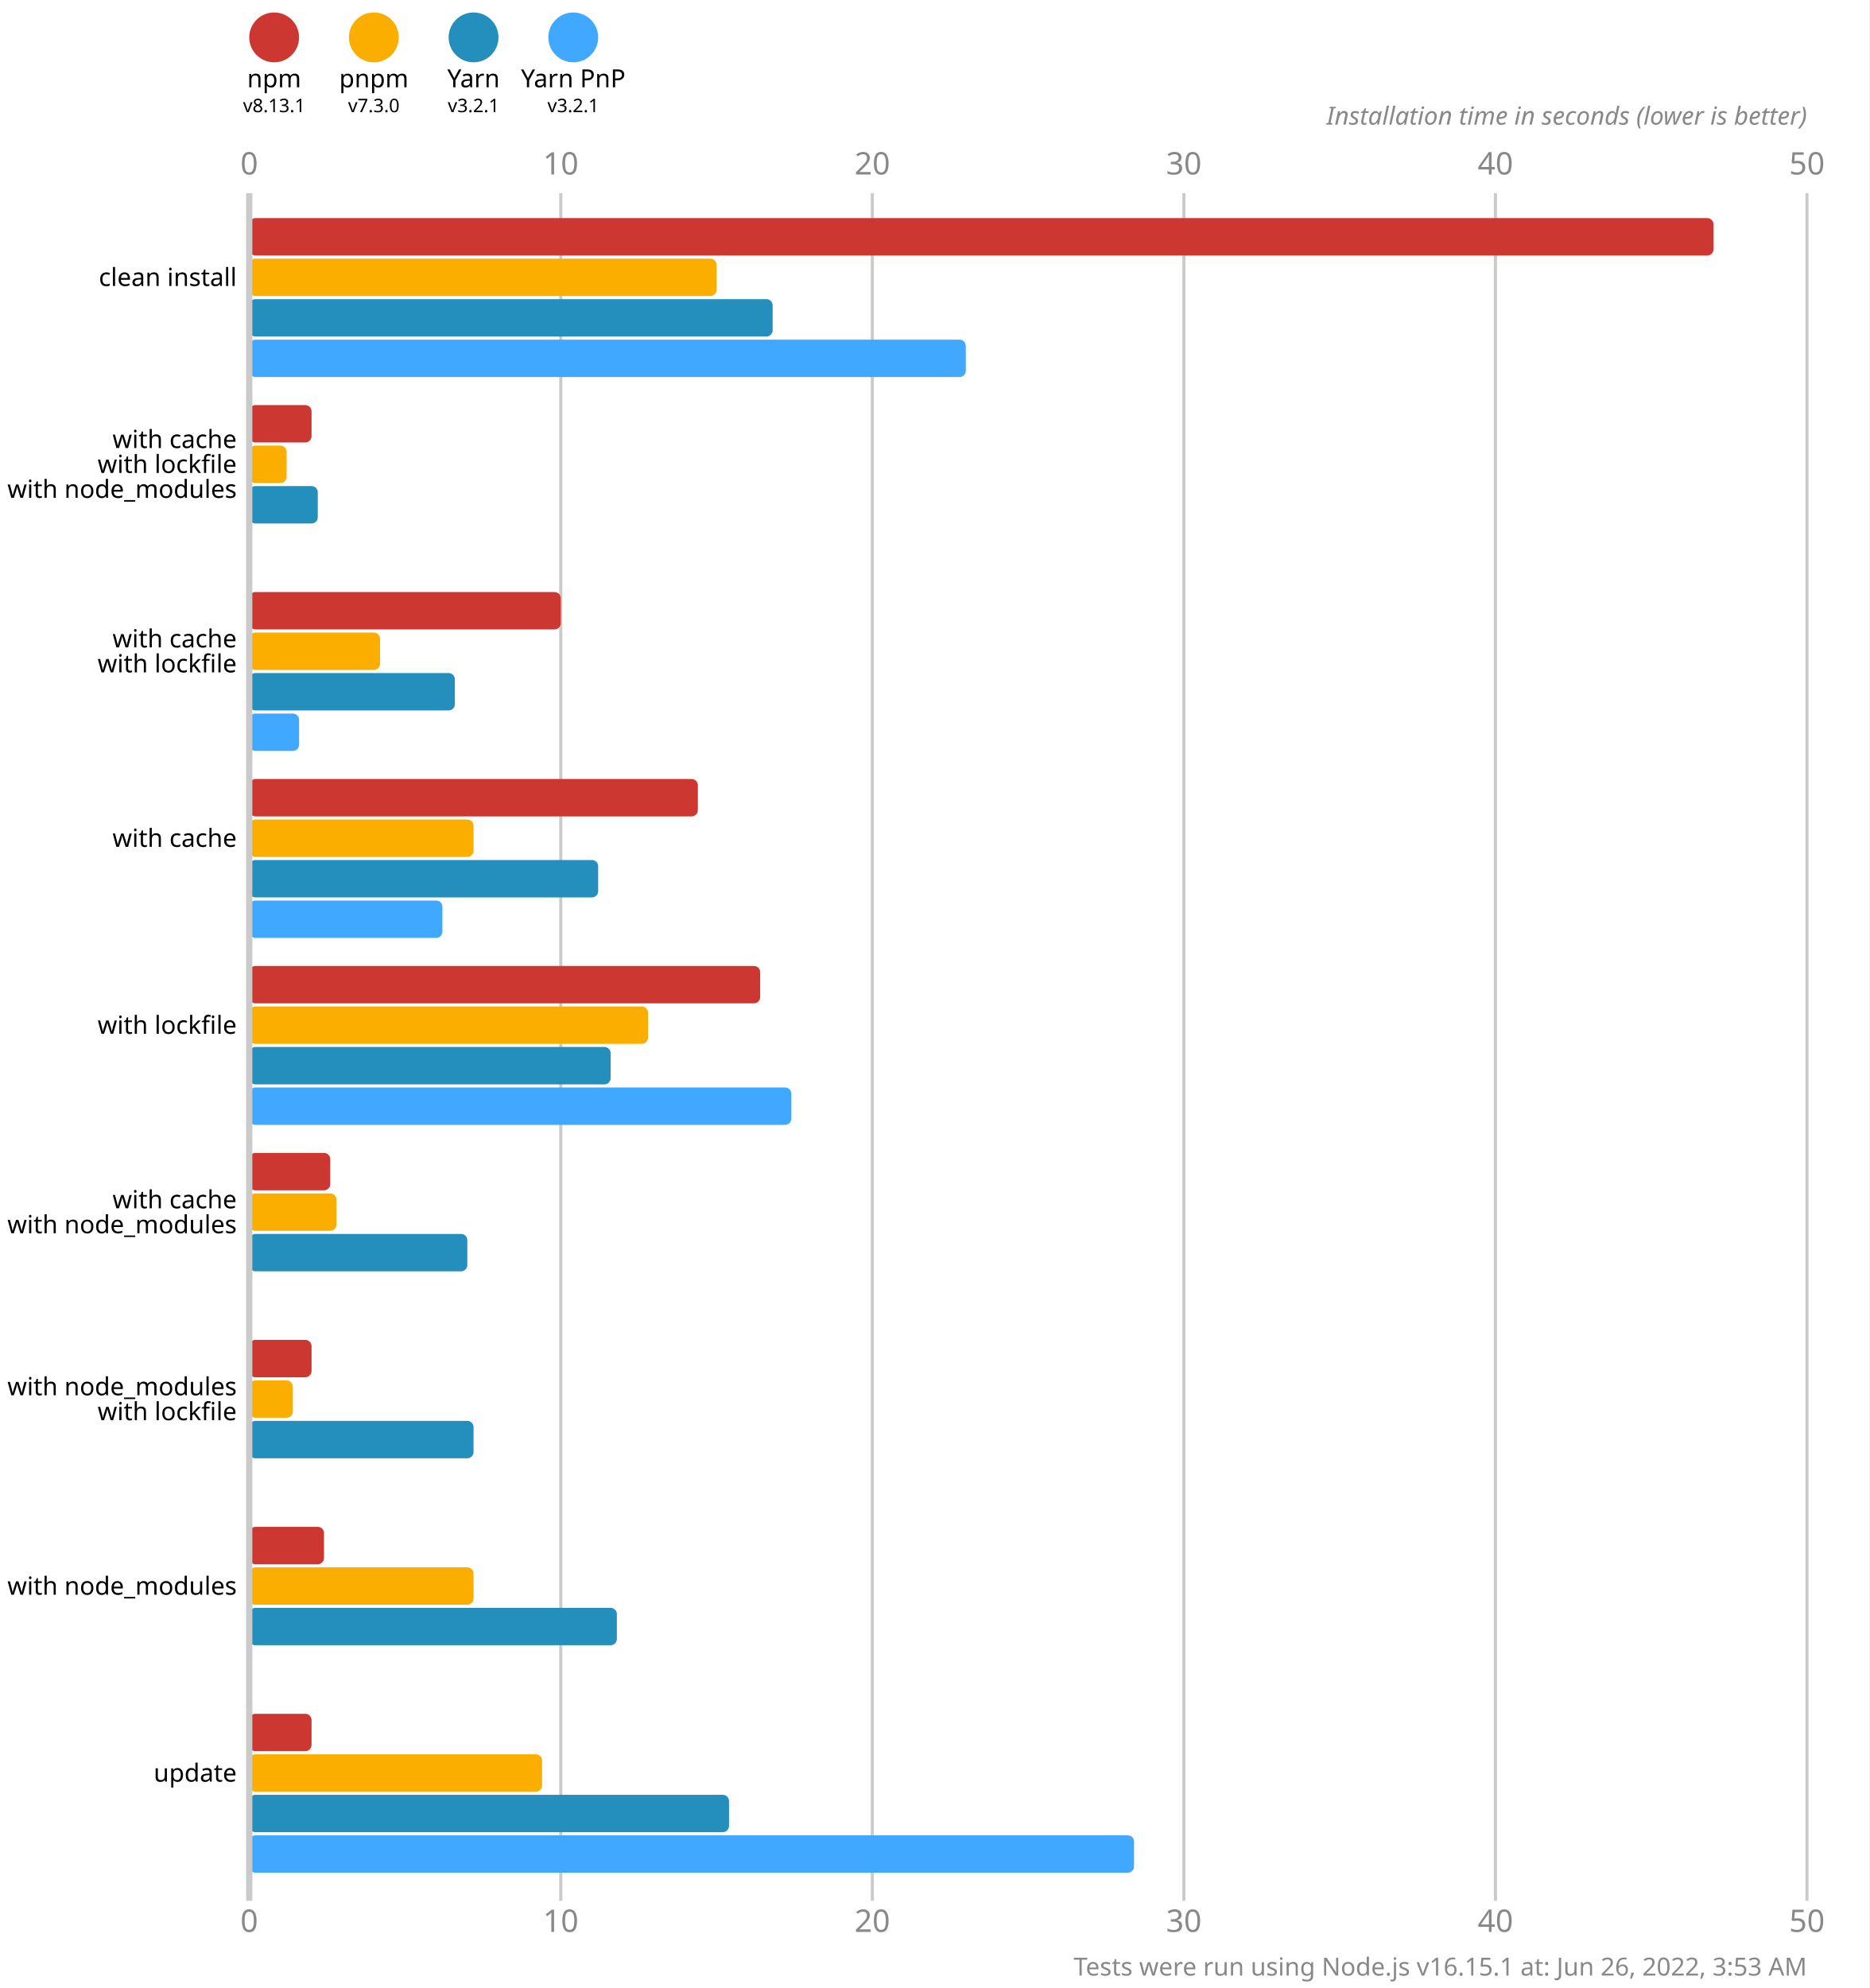
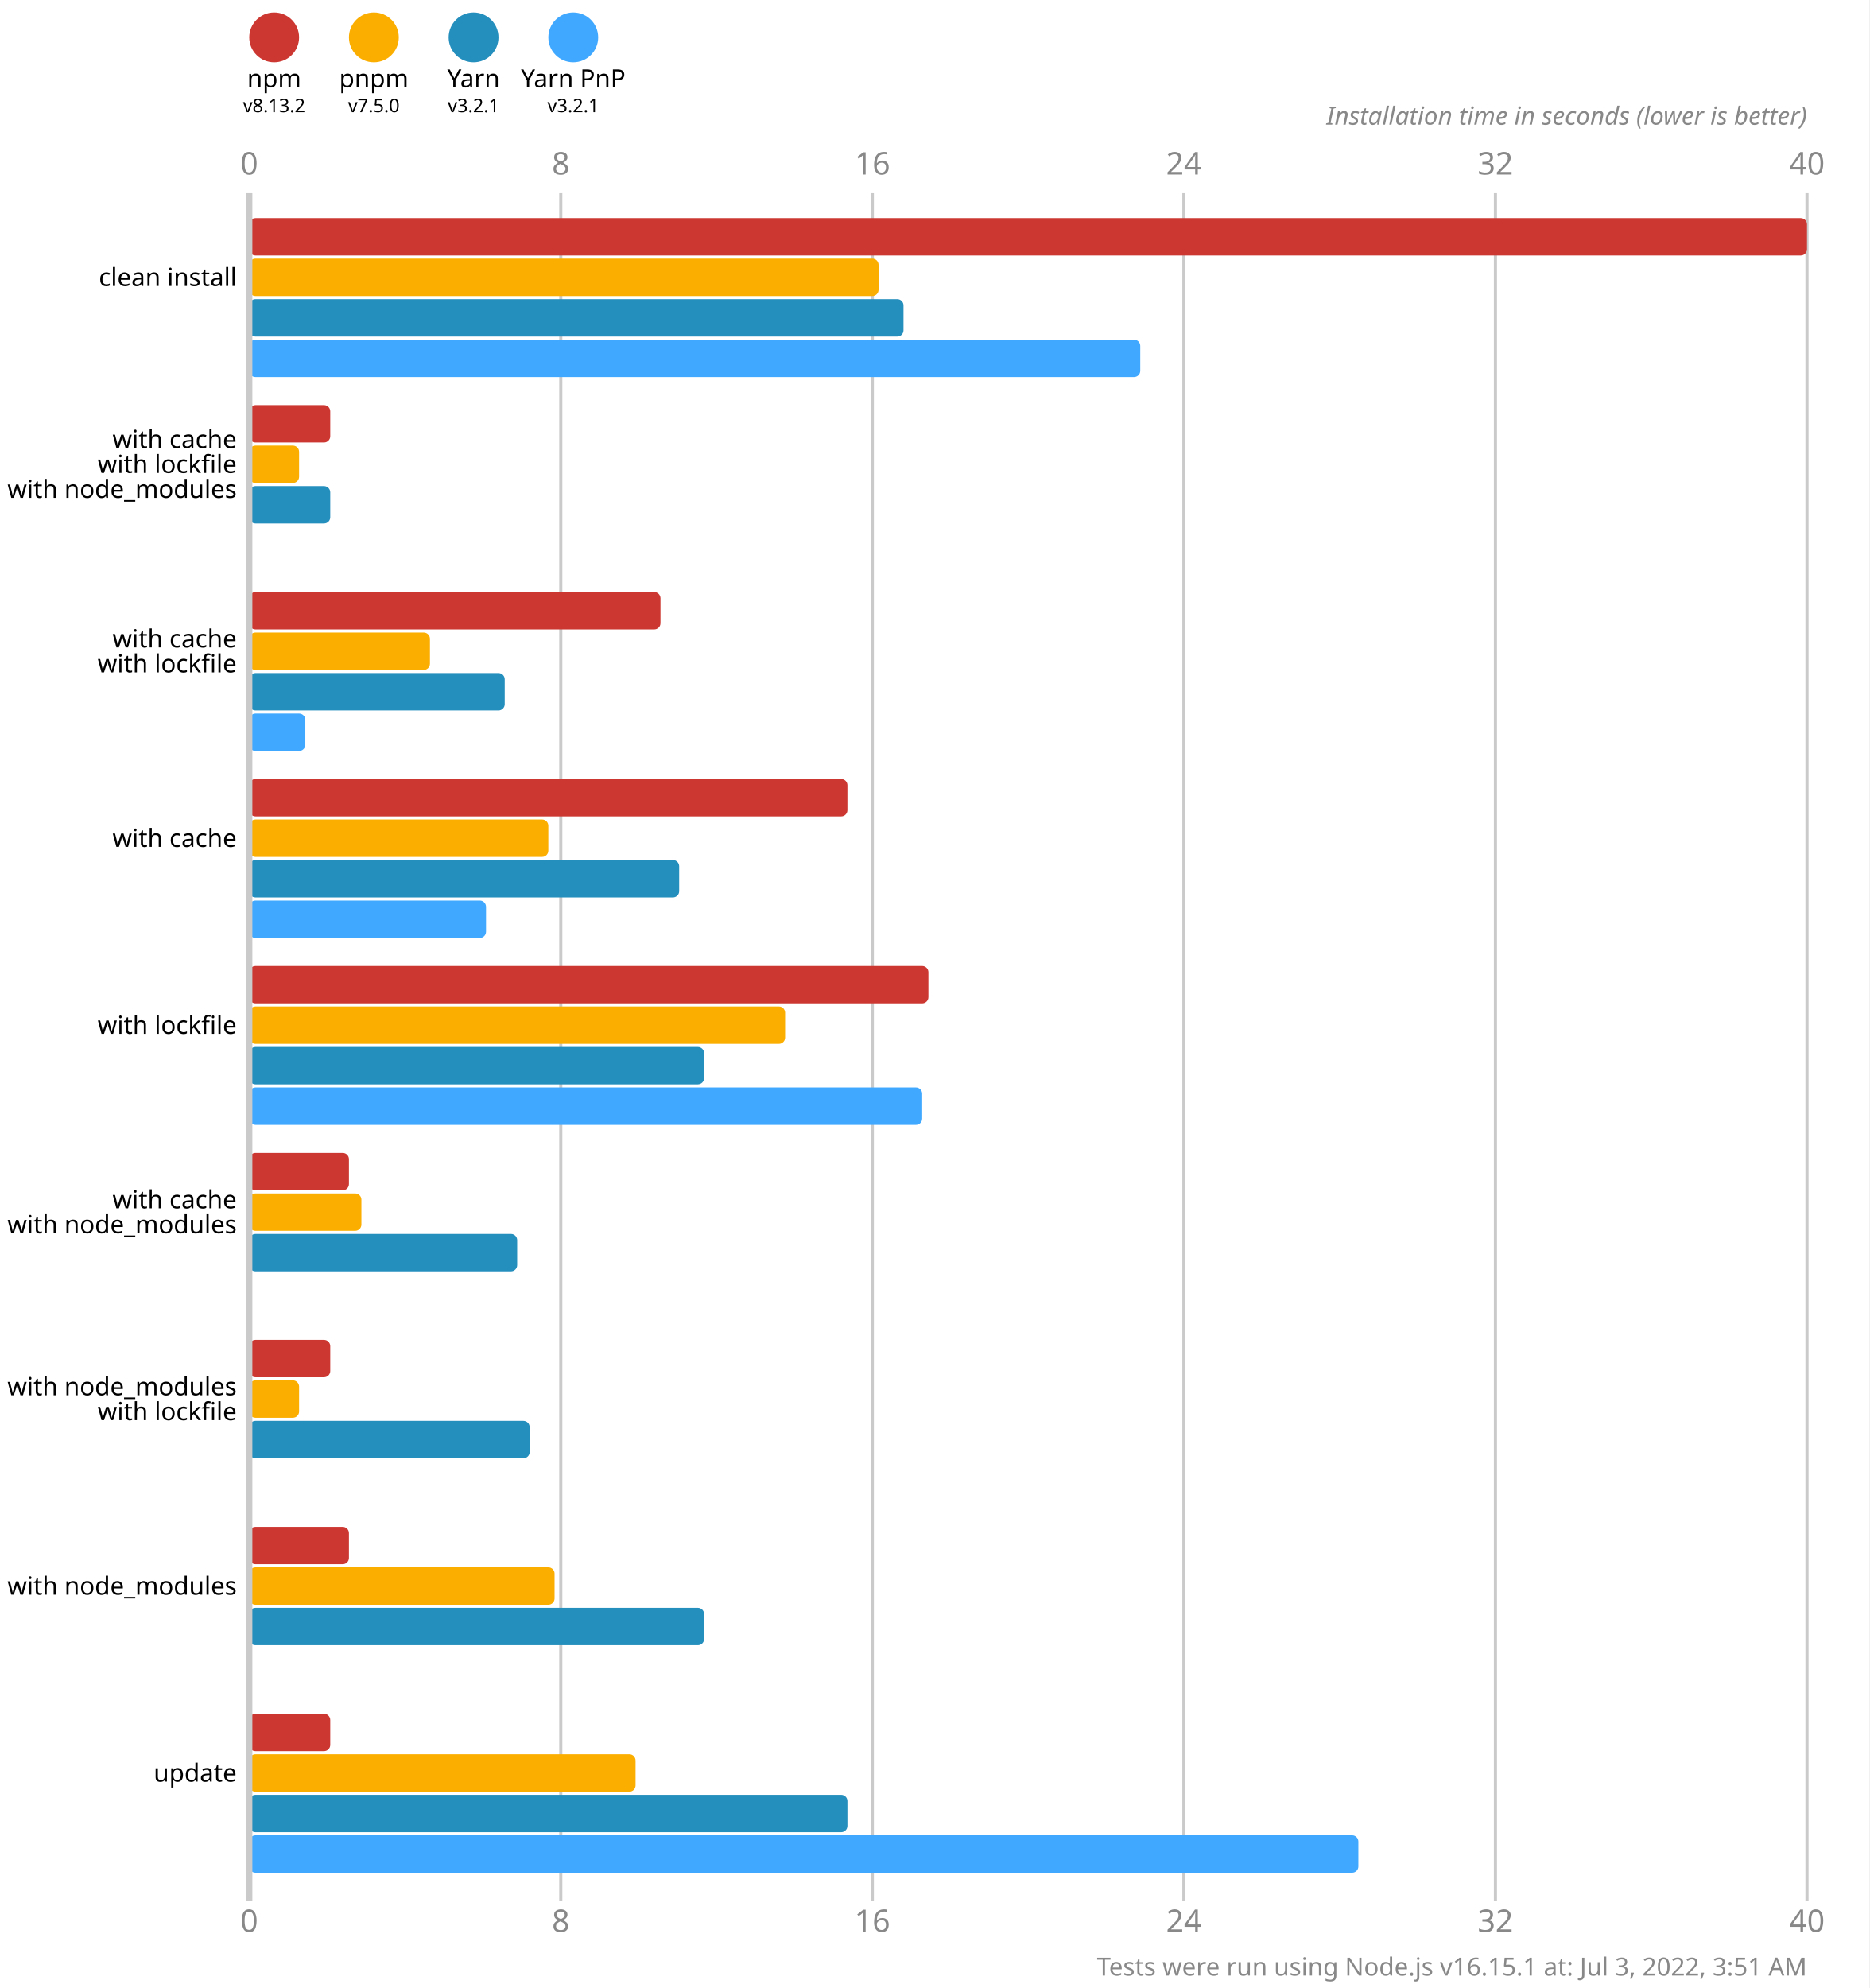
<svg xmlns="http://www.w3.org/2000/svg" version="1.1" viewBox="0 0 300 319">
  <style>
    .font { font-family: sans-serif; }
    .s3 { font-size: 3px; }
    .s4 { font-size: 4px; }
    .s5 { font-size: 5px; }
    .line { stroke: #cacaca; }
    .width { stroke-width: 0.5; }
    .text { fill: #888; }
  </style>
  <rect x="0" y="0" width="300" height="319" fill="#fff" />
  <circle cx="44" cy="6" r="4" fill="#cd3731" />
  <text x="44" y="14" class="font s4" text-anchor="middle">npm</text>
-   <text x="44" y="18" class="font s3" text-anchor="middle">v8.13.1</text>
+   <text x="44" y="18" class="font s3" text-anchor="middle">v8.13.2</text>
  <circle cx="60" cy="6" r="4" fill="#fbae00" />
  <text x="60" y="14" class="font s4" text-anchor="middle">pnpm</text>
-   <text x="60" y="18" class="font s3" text-anchor="middle">v7.3.0</text>
+   <text x="60" y="18" class="font s3" text-anchor="middle">v7.5.0</text>
  <circle cx="76" cy="6" r="4" fill="#248ebd" />
  <text x="76" y="14" class="font s4" text-anchor="middle">Yarn</text>
  <text x="76" y="18" class="font s3" text-anchor="middle">v3.2.1</text>
  <circle cx="92" cy="6" r="4" fill="#40a9ff" />
  <text x="92" y="14" class="font s4" text-anchor="middle">Yarn PnP</text>
  <text x="92" y="18" class="font s3" text-anchor="middle">v3.2.1</text>
  <text x="40" y="28" class="font s5 text" text-anchor="middle">0</text>
  <text x="40" y="310" class="font s5 text" text-anchor="middle">0</text>
  <line x1="90" y1="31" x2="90" y2="305" class="line width" />
-   <text x="90" y="28" class="font s5 text" text-anchor="middle">10</text>
-   <text x="90" y="310" class="font s5 text" text-anchor="middle">10</text>
+   <text x="90" y="28" class="font s5 text" text-anchor="middle">8</text>
+   <text x="90" y="310" class="font s5 text" text-anchor="middle">8</text>
  <line x1="140" y1="31" x2="140" y2="305" class="line width" />
-   <text x="140" y="28" class="font s5 text" text-anchor="middle">20</text>
-   <text x="140" y="310" class="font s5 text" text-anchor="middle">20</text>
+   <text x="140" y="28" class="font s5 text" text-anchor="middle">16</text>
+   <text x="140" y="310" class="font s5 text" text-anchor="middle">16</text>
  <line x1="190" y1="31" x2="190" y2="305" class="line width" />
-   <text x="190" y="28" class="font s5 text" text-anchor="middle">30</text>
-   <text x="190" y="310" class="font s5 text" text-anchor="middle">30</text>
+   <text x="190" y="28" class="font s5 text" text-anchor="middle">24</text>
+   <text x="190" y="310" class="font s5 text" text-anchor="middle">24</text>
  <line x1="240" y1="31" x2="240" y2="305" class="line width" />
-   <text x="240" y="28" class="font s5 text" text-anchor="middle">40</text>
-   <text x="240" y="310" class="font s5 text" text-anchor="middle">40</text>
+   <text x="240" y="28" class="font s5 text" text-anchor="middle">32</text>
+   <text x="240" y="310" class="font s5 text" text-anchor="middle">32</text>
  <line x1="290" y1="31" x2="290" y2="305" class="line width" />
-   <text x="290" y="28" class="font s5 text" text-anchor="middle">50</text>
-   <text x="290" y="310" class="font s5 text" text-anchor="middle">50</text>
+   <text x="290" y="28" class="font s5 text" text-anchor="middle">40</text>
+   <text x="290" y="310" class="font s5 text" text-anchor="middle">40</text>
  <text x="290" y="20" class="font s4 text" font-style="italic" text-anchor="end">Installation time in seconds (lower is better)</text>
-   <rect x="40" y="35" width="235" height="6" fill="#cd3731" rx="1" ry="1" />
-   <rect x="40" y="41.5" width="75" height="6" fill="#fbae00" rx="1" ry="1" />
-   <rect x="40" y="48" width="84" height="6" fill="#248ebd" rx="1" ry="1" />
-   <rect x="40" y="54.5" width="115" height="6" fill="#40a9ff" rx="1" ry="1" />
-   <rect x="40" y="65" width="10" height="6" fill="#cd3731" rx="1" ry="1" />
-   <rect x="40" y="71.5" width="6" height="6" fill="#fbae00" rx="1" ry="1" />
-   <rect x="40" y="78" width="11" height="6" fill="#248ebd" rx="1" ry="1" />
+   <rect x="40" y="35" width="250" height="6" fill="#cd3731" rx="1" ry="1" />
+   <rect x="40" y="41.5" width="101" height="6" fill="#fbae00" rx="1" ry="1" />
+   <rect x="40" y="48" width="105" height="6" fill="#248ebd" rx="1" ry="1" />
+   <rect x="40" y="54.5" width="143" height="6" fill="#40a9ff" rx="1" ry="1" />
+   <rect x="40" y="65" width="13" height="6" fill="#cd3731" rx="1" ry="1" />
+   <rect x="40" y="71.5" width="8" height="6" fill="#fbae00" rx="1" ry="1" />
+   <rect x="40" y="78" width="13" height="6" fill="#248ebd" rx="1" ry="1" />
  <rect x="40" y="84.5" width="0" height="6" fill="#40a9ff" rx="1" ry="1" />
-   <rect x="40" y="95" width="50" height="6" fill="#cd3731" rx="1" ry="1" />
-   <rect x="40" y="101.5" width="21" height="6" fill="#fbae00" rx="1" ry="1" />
-   <rect x="40" y="108" width="33" height="6" fill="#248ebd" rx="1" ry="1" />
-   <rect x="40" y="114.5" width="8" height="6" fill="#40a9ff" rx="1" ry="1" />
-   <rect x="40" y="125" width="72" height="6" fill="#cd3731" rx="1" ry="1" />
-   <rect x="40" y="131.5" width="36" height="6" fill="#fbae00" rx="1" ry="1" />
-   <rect x="40" y="138" width="56" height="6" fill="#248ebd" rx="1" ry="1" />
-   <rect x="40" y="144.5" width="31" height="6" fill="#40a9ff" rx="1" ry="1" />
-   <rect x="40" y="155" width="82" height="6" fill="#cd3731" rx="1" ry="1" />
-   <rect x="40" y="161.5" width="64" height="6" fill="#fbae00" rx="1" ry="1" />
-   <rect x="40" y="168" width="58" height="6" fill="#248ebd" rx="1" ry="1" />
-   <rect x="40" y="174.5" width="87" height="6" fill="#40a9ff" rx="1" ry="1" />
-   <rect x="40" y="185" width="13" height="6" fill="#cd3731" rx="1" ry="1" />
-   <rect x="40" y="191.5" width="14" height="6" fill="#fbae00" rx="1" ry="1" />
-   <rect x="40" y="198" width="35" height="6" fill="#248ebd" rx="1" ry="1" />
+   <rect x="40" y="95" width="66" height="6" fill="#cd3731" rx="1" ry="1" />
+   <rect x="40" y="101.5" width="29" height="6" fill="#fbae00" rx="1" ry="1" />
+   <rect x="40" y="108" width="41" height="6" fill="#248ebd" rx="1" ry="1" />
+   <rect x="40" y="114.5" width="9" height="6" fill="#40a9ff" rx="1" ry="1" />
+   <rect x="40" y="125" width="96" height="6" fill="#cd3731" rx="1" ry="1" />
+   <rect x="40" y="131.5" width="48" height="6" fill="#fbae00" rx="1" ry="1" />
+   <rect x="40" y="138" width="69" height="6" fill="#248ebd" rx="1" ry="1" />
+   <rect x="40" y="144.5" width="38" height="6" fill="#40a9ff" rx="1" ry="1" />
+   <rect x="40" y="155" width="109" height="6" fill="#cd3731" rx="1" ry="1" />
+   <rect x="40" y="161.5" width="86" height="6" fill="#fbae00" rx="1" ry="1" />
+   <rect x="40" y="168" width="73" height="6" fill="#248ebd" rx="1" ry="1" />
+   <rect x="40" y="174.5" width="108" height="6" fill="#40a9ff" rx="1" ry="1" />
+   <rect x="40" y="185" width="16" height="6" fill="#cd3731" rx="1" ry="1" />
+   <rect x="40" y="191.5" width="18" height="6" fill="#fbae00" rx="1" ry="1" />
+   <rect x="40" y="198" width="43" height="6" fill="#248ebd" rx="1" ry="1" />
  <rect x="40" y="204.5" width="0" height="6" fill="#40a9ff" rx="1" ry="1" />
-   <rect x="40" y="215" width="10" height="6" fill="#cd3731" rx="1" ry="1" />
-   <rect x="40" y="221.5" width="7" height="6" fill="#fbae00" rx="1" ry="1" />
-   <rect x="40" y="228" width="36" height="6" fill="#248ebd" rx="1" ry="1" />
+   <rect x="40" y="215" width="13" height="6" fill="#cd3731" rx="1" ry="1" />
+   <rect x="40" y="221.5" width="8" height="6" fill="#fbae00" rx="1" ry="1" />
+   <rect x="40" y="228" width="45" height="6" fill="#248ebd" rx="1" ry="1" />
  <rect x="40" y="234.5" width="0" height="6" fill="#40a9ff" rx="1" ry="1" />
-   <rect x="40" y="245" width="12" height="6" fill="#cd3731" rx="1" ry="1" />
-   <rect x="40" y="251.5" width="36" height="6" fill="#fbae00" rx="1" ry="1" />
-   <rect x="40" y="258" width="59" height="6" fill="#248ebd" rx="1" ry="1" />
+   <rect x="40" y="245" width="16" height="6" fill="#cd3731" rx="1" ry="1" />
+   <rect x="40" y="251.5" width="49" height="6" fill="#fbae00" rx="1" ry="1" />
+   <rect x="40" y="258" width="73" height="6" fill="#248ebd" rx="1" ry="1" />
  <rect x="40" y="264.5" width="0" height="6" fill="#40a9ff" rx="1" ry="1" />
-   <rect x="40" y="275" width="10" height="6" fill="#cd3731" rx="1" ry="1" />
-   <rect x="40" y="281.5" width="47" height="6" fill="#fbae00" rx="1" ry="1" />
-   <rect x="40" y="288" width="77" height="6" fill="#248ebd" rx="1" ry="1" />
-   <rect x="40" y="294.5" width="142" height="6" fill="#40a9ff" rx="1" ry="1" />
+   <rect x="40" y="275" width="13" height="6" fill="#cd3731" rx="1" ry="1" />
+   <rect x="40" y="281.5" width="62" height="6" fill="#fbae00" rx="1" ry="1" />
+   <rect x="40" y="288" width="96" height="6" fill="#248ebd" rx="1" ry="1" />
+   <rect x="40" y="294.5" width="178" height="6" fill="#40a9ff" rx="1" ry="1" />
  <line x1="40" y1="31" x2="40" y2="305" class="line" />
  <text x="38" y="44.5" class="font s4" dominant-baseline="middle" text-anchor="end">clean install</text>
  <text x="38" y="70.5" class="font s4" dominant-baseline="middle" text-anchor="end">with cache</text>
  <text x="38" y="74.5" class="font s4" dominant-baseline="middle" text-anchor="end">with lockfile</text>
  <text x="38" y="78.5" class="font s4" dominant-baseline="middle" text-anchor="end">with node_modules</text>
  <text x="38" y="102.5" class="font s4" dominant-baseline="middle" text-anchor="end">with cache</text>
  <text x="38" y="106.5" class="font s4" dominant-baseline="middle" text-anchor="end">with lockfile</text>
  <text x="38" y="134.5" class="font s4" dominant-baseline="middle" text-anchor="end">with cache</text>
  <text x="38" y="164.5" class="font s4" dominant-baseline="middle" text-anchor="end">with lockfile</text>
  <text x="38" y="192.5" class="font s4" dominant-baseline="middle" text-anchor="end">with cache</text>
  <text x="38" y="196.5" class="font s4" dominant-baseline="middle" text-anchor="end">with node_modules</text>
  <text x="38" y="222.5" class="font s4" dominant-baseline="middle" text-anchor="end">with node_modules</text>
  <text x="38" y="226.5" class="font s4" dominant-baseline="middle" text-anchor="end">with lockfile</text>
  <text x="38" y="254.5" class="font s4" dominant-baseline="middle" text-anchor="end">with node_modules</text>
  <text x="38" y="284.5" class="font s4" dominant-baseline="middle" text-anchor="end">update</text>
-   <text x="290" y="317" class="font s4 text" text-anchor="end">Tests were run using Node.js v16.15.1 at: Jun 26, 2022, 3:53 AM</text>
+   <text x="290" y="317" class="font s4 text" text-anchor="end">Tests were run using Node.js v16.15.1 at: Jul 3, 2022, 3:51 AM</text>
</svg>
